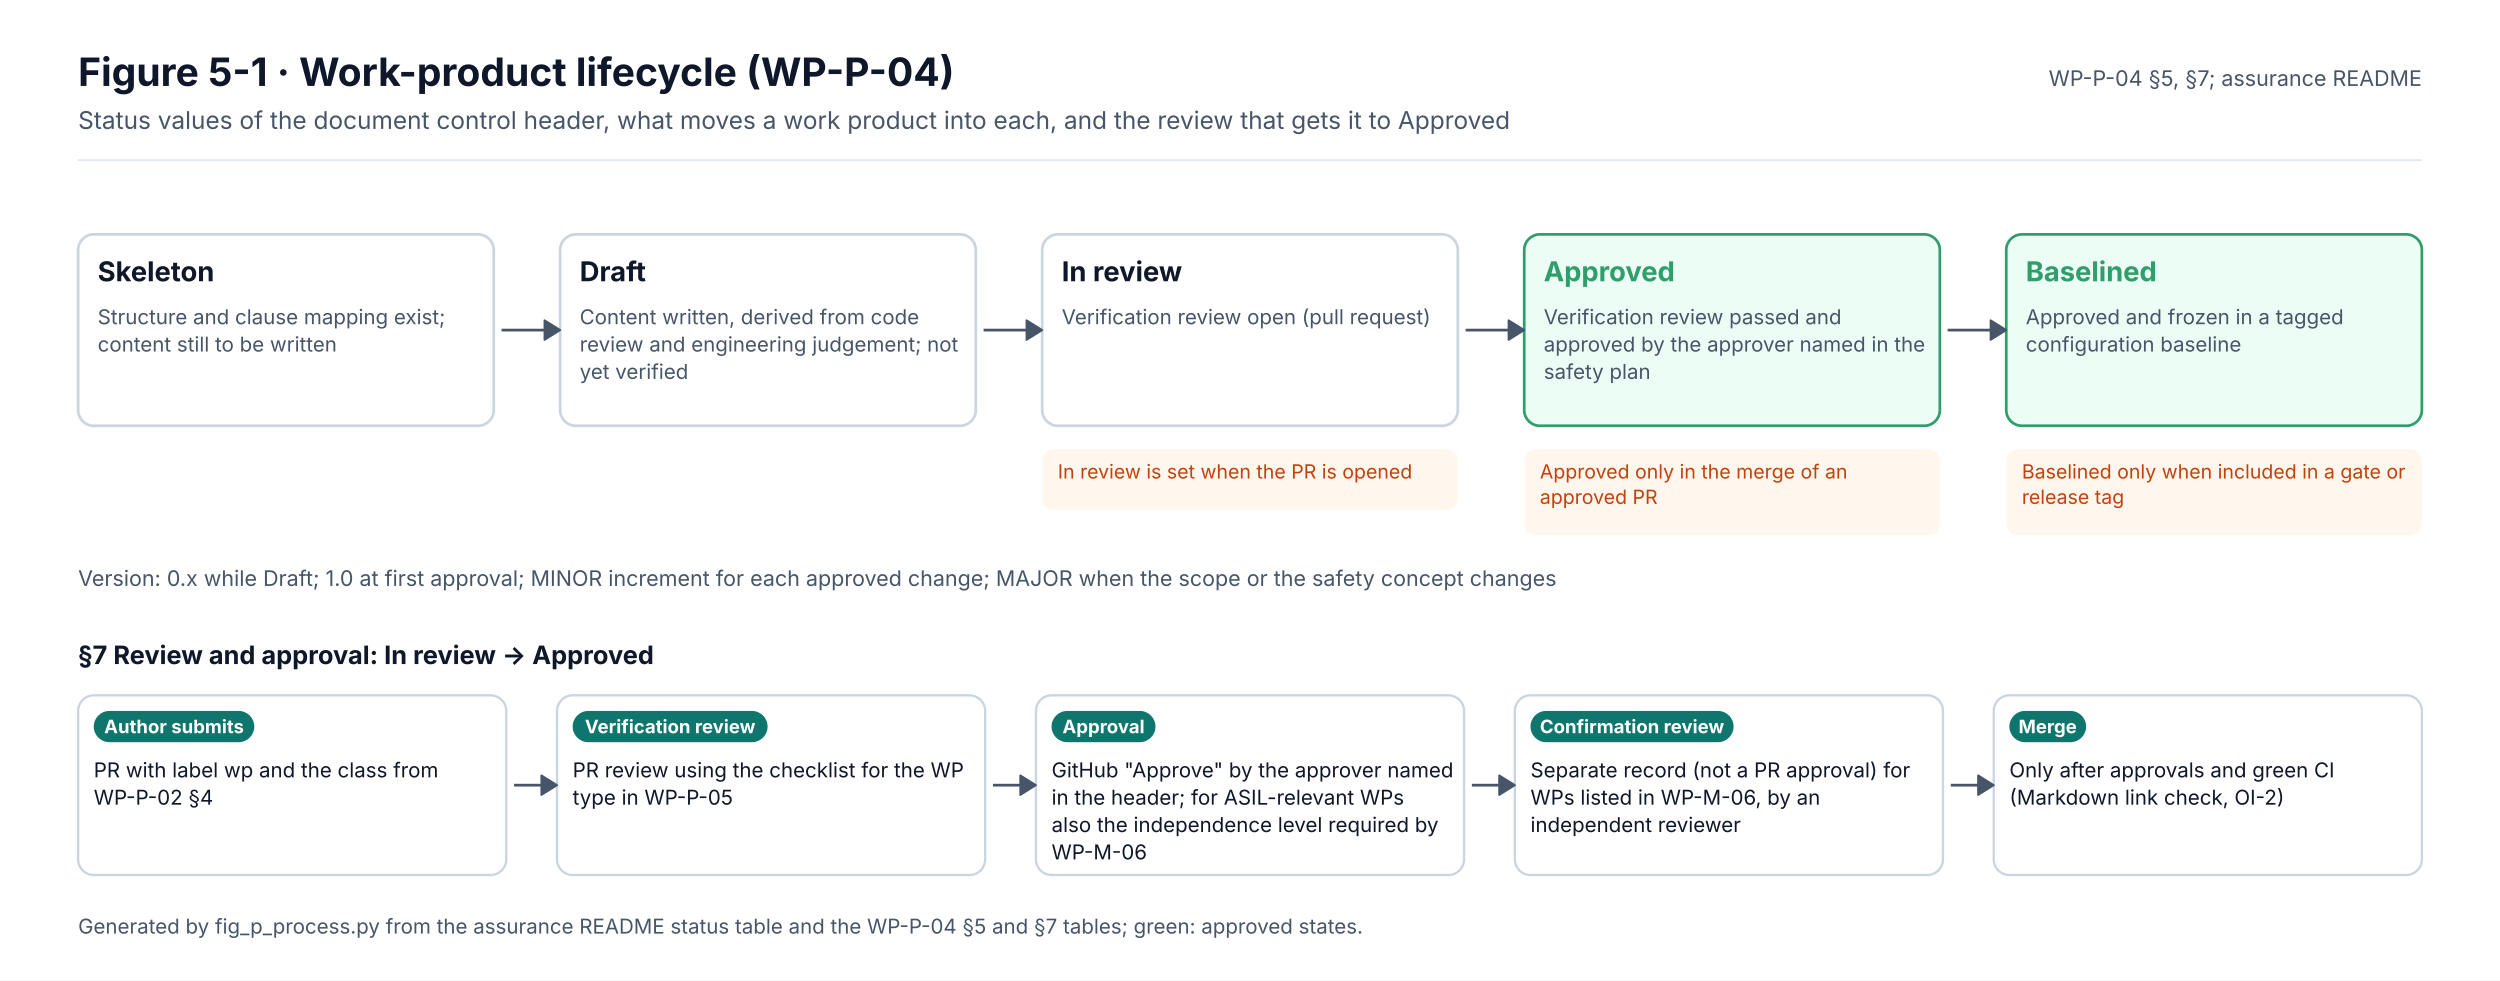
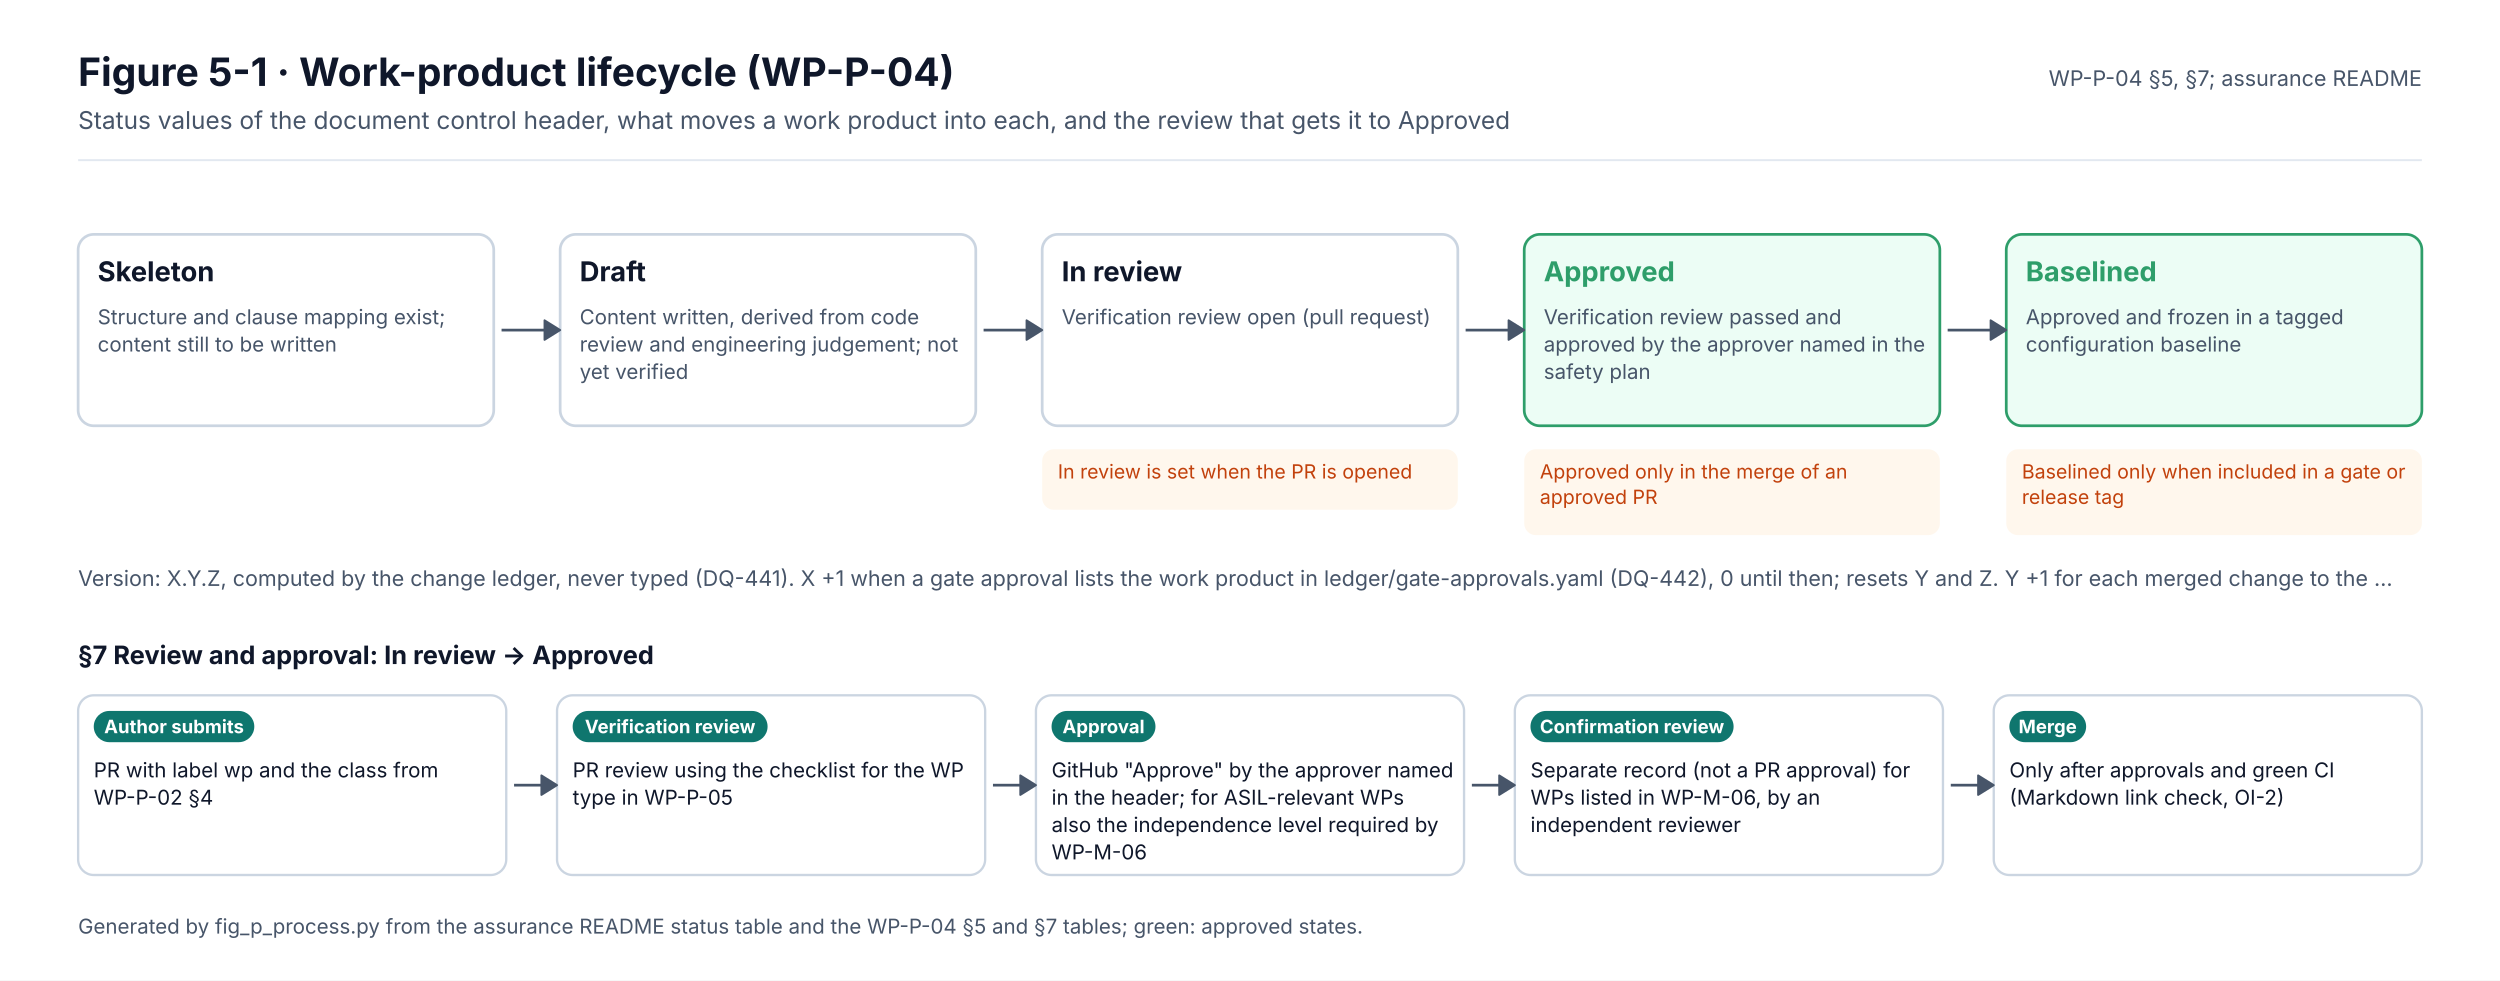
<svg xmlns="http://www.w3.org/2000/svg" width="1280" height="502" viewBox="0 0 1280 502" font-family="Inter, 'Segoe UI', Helvetica, Arial, sans-serif" role="img">
  <defs>
    <pattern id="hatch" patternUnits="userSpaceOnUse" width="6" height="6" patternTransform="rotate(45)">
      <rect width="6" height="6" fill="#F1F5F9" />
      <line x1="0" y1="0" x2="0" y2="6" stroke="#CBD5E1" stroke-width="2" />
    </pattern>
  </defs>
  <rect x="0" y="0" width="1280" height="502" rx="0" fill="#FFFFFF" stroke="none" stroke-width="0" />
  <text x="40" y="44" font-size="20" fill="#0F172A" font-weight="700">Figure 5-1 · Work-product lifecycle (WP-P-04)</text>
  <text x="40" y="66" font-size="12.5" fill="#475569">Status values of the document control header, what moves a work product into each, and the review that gets it to Approved</text>
  <text x="1240" y="44" font-size="11" fill="#475569" text-anchor="end">WP-P-04 §5, §7; assurance README</text>
  <line x1="40" y1="82" x2="1240" y2="82" stroke="#E2E8F0" stroke-width="1" />
  <rect x="40" y="120" width="212.8" height="98" rx="8" fill="#FFFFFF" stroke="#CBD5E1" stroke-width="1.4" />
  <text x="50" y="144" font-size="14" fill="#0F172A" font-weight="700">Skeleton</text>
  <text x="50" y="166" font-size="10.5" fill="#475569">Structure and clause mapping exist;</text>
  <text x="50" y="180" font-size="10.5" fill="#475569">content still to be written</text>
  <rect x="286.8" y="120" width="212.8" height="98" rx="8" fill="#FFFFFF" stroke="#CBD5E1" stroke-width="1.4" />
  <text x="296.8" y="144" font-size="14" fill="#0F172A" font-weight="700">Draft</text>
  <text x="296.8" y="166" font-size="10.5" fill="#475569">Content written, derived from code</text>
  <text x="296.8" y="180" font-size="10.5" fill="#475569">review and engineering judgement; not</text>
  <text x="296.8" y="194" font-size="10.5" fill="#475569">yet verified</text>
  <path d="M256.8 169 L279.8 169" stroke="#475569" stroke-width="1.4" fill="none" stroke-linejoin="round" />
  <path d="M286.8 169 L278.8 164 L278.8 174 Z" stroke="#475569" stroke-width="1" fill="#475569" stroke-linejoin="round" />
  <rect x="533.6" y="120" width="212.8" height="98" rx="8" fill="#FFFFFF" stroke="#CBD5E1" stroke-width="1.4" />
  <text x="543.6" y="144" font-size="14" fill="#0F172A" font-weight="700">In review</text>
  <text x="543.6" y="166" font-size="10.5" fill="#475569">Verification review open (pull request)</text>
  <path d="M503.6 169 L526.6 169" stroke="#475569" stroke-width="1.4" fill="none" stroke-linejoin="round" />
  <path d="M533.6 169 L525.6 164 L525.6 174 Z" stroke="#475569" stroke-width="1" fill="#475569" stroke-linejoin="round" />
  <rect x="780.4" y="120" width="212.8" height="98" rx="8" fill="#ECFDF5" stroke="#2E9E6A" stroke-width="1.4" />
  <text x="790.4" y="144" font-size="14" fill="#2E9E6A" font-weight="700">Approved</text>
  <text x="790.4" y="166" font-size="10.5" fill="#475569">Verification review passed and</text>
  <text x="790.4" y="180" font-size="10.5" fill="#475569">approved by the approver named in the</text>
  <text x="790.4" y="194" font-size="10.5" fill="#475569">safety plan</text>
  <path d="M750.4 169 L773.4 169" stroke="#475569" stroke-width="1.4" fill="none" stroke-linejoin="round" />
  <path d="M780.4 169 L772.4 164 L772.4 174 Z" stroke="#475569" stroke-width="1" fill="#475569" stroke-linejoin="round" />
  <rect x="1027.2" y="120" width="212.8" height="98" rx="8" fill="#ECFDF5" stroke="#2E9E6A" stroke-width="1.4" />
  <text x="1037.2" y="144" font-size="14" fill="#2E9E6A" font-weight="700">Baselined</text>
  <text x="1037.2" y="166" font-size="10.5" fill="#475569">Approved and frozen in a tagged</text>
  <text x="1037.2" y="180" font-size="10.5" fill="#475569">configuration baseline</text>
  <path d="M997.2 169 L1020.2 169" stroke="#475569" stroke-width="1.4" fill="none" stroke-linejoin="round" />
  <path d="M1027.2 169 L1019.2 164 L1019.2 174 Z" stroke="#475569" stroke-width="1" fill="#475569" stroke-linejoin="round" />
  <rect x="533.6" y="230" width="212.8" height="31" rx="6" fill="#FFF7ED" stroke="none" stroke-width="1.2" />
  <text x="541.6" y="245" font-size="10" fill="#C2410C">In review is set when the PR is opened</text>
  <rect x="780.4" y="230" width="212.8" height="44" rx="6" fill="#FFF7ED" stroke="none" stroke-width="1.2" />
  <text x="788.4" y="245" font-size="10" fill="#C2410C">Approved only in the merge of an</text>
  <text x="788.4" y="258" font-size="10" fill="#C2410C">approved PR</text>
  <rect x="1027.2" y="230" width="212.8" height="44" rx="6" fill="#FFF7ED" stroke="none" stroke-width="1.2" />
  <text x="1035.2" y="245" font-size="10" fill="#C2410C">Baselined only when included in a gate or</text>
  <text x="1035.2" y="258" font-size="10" fill="#C2410C">release tag</text>
-   <text x="40" y="300" font-size="11" fill="#475569">Version: 0.x while Draft; 1.0 at first approval; MINOR increment for each approved change; MAJOR when the scope or the safety concept changes</text>
+   <text x="40" y="300" font-size="11" fill="#475569">Version: X.Y.Z, computed by the change ledger, never typed (DQ-441). X +1 when a gate approval lists the work product in ledger/gate-approvals.yaml (DQ-442), 0 until then; resets Y and Z. Y +1 for each merged change to the …</text>
  <text x="40" y="340" font-size="13" fill="#0F172A" font-weight="700">§7 Review and approval: In review → Approved</text>
  <rect x="40" y="356" width="219.2" height="92" rx="8" fill="#FFFFFF" stroke="#CBD5E1" stroke-width="1.2" />
  <rect x="48" y="364" width="82.2" height="16" rx="8.0" fill="#0F766E" stroke="none" stroke-width="1" />
  <text x="89.1" y="375.4" font-size="9.5" fill="#FFFFFF" font-weight="700" text-anchor="middle">Author submits</text>
  <text x="48" y="398" font-size="10.5" fill="#0F172A">PR with label wp and the class from</text>
  <text x="48" y="412" font-size="10.5" fill="#0F172A">WP-P-02 §4</text>
  <rect x="285.2" y="356" width="219.2" height="92" rx="8" fill="#FFFFFF" stroke="#CBD5E1" stroke-width="1.2" />
  <rect x="293.2" y="364" width="99.8" height="16" rx="8.0" fill="#0F766E" stroke="none" stroke-width="1" />
  <text x="343.1" y="375.4" font-size="9.5" fill="#FFFFFF" font-weight="700" text-anchor="middle">Verification review</text>
  <text x="293.2" y="398" font-size="10.5" fill="#0F172A">PR review using the checklist for the WP</text>
  <text x="293.2" y="412" font-size="10.5" fill="#0F172A">type in WP-P-05</text>
  <path d="M263.2 402 L278.2 402" stroke="#475569" stroke-width="1.4" fill="none" stroke-linejoin="round" />
  <path d="M285.2 402 L277.2 397 L277.2 407 Z" stroke="#475569" stroke-width="1" fill="#475569" stroke-linejoin="round" />
  <rect x="530.4" y="356" width="219.2" height="92" rx="8" fill="#FFFFFF" stroke="#CBD5E1" stroke-width="1.2" />
  <rect x="538.4" y="364" width="53.2" height="16" rx="8.0" fill="#0F766E" stroke="none" stroke-width="1" />
  <text x="565" y="375.4" font-size="9.5" fill="#FFFFFF" font-weight="700" text-anchor="middle">Approval</text>
  <text x="538.4" y="398" font-size="10.5" fill="#0F172A">GitHub "Approve" by the approver named</text>
  <text x="538.4" y="412" font-size="10.5" fill="#0F172A">in the header; for ASIL-relevant WPs</text>
  <text x="538.4" y="426" font-size="10.5" fill="#0F172A">also the independence level required by</text>
  <text x="538.4" y="440" font-size="10.5" fill="#0F172A">WP-M-06</text>
  <path d="M508.4 402 L523.4 402" stroke="#475569" stroke-width="1.4" fill="none" stroke-linejoin="round" />
  <path d="M530.4 402 L522.4 397 L522.4 407 Z" stroke="#475569" stroke-width="1" fill="#475569" stroke-linejoin="round" />
  <rect x="775.6" y="356" width="219.2" height="92" rx="8" fill="#FFFFFF" stroke="#CBD5E1" stroke-width="1.2" />
  <rect x="783.6" y="364" width="104" height="16" rx="8.0" fill="#0F766E" stroke="none" stroke-width="1" />
  <text x="835.6" y="375.4" font-size="9.5" fill="#FFFFFF" font-weight="700" text-anchor="middle">Confirmation review</text>
  <text x="783.6" y="398" font-size="10.5" fill="#0F172A">Separate record (not a PR approval) for</text>
  <text x="783.6" y="412" font-size="10.5" fill="#0F172A">WPs listed in WP-M-06, by an</text>
  <text x="783.6" y="426" font-size="10.5" fill="#0F172A">independent reviewer</text>
  <path d="M753.6 402 L768.6 402" stroke="#475569" stroke-width="1.4" fill="none" stroke-linejoin="round" />
  <path d="M775.6 402 L767.6 397 L767.6 407 Z" stroke="#475569" stroke-width="1" fill="#475569" stroke-linejoin="round" />
  <rect x="1020.8" y="356" width="219.2" height="92" rx="8" fill="#FFFFFF" stroke="#CBD5E1" stroke-width="1.2" />
  <rect x="1028.8" y="364" width="39.3" height="16" rx="8.0" fill="#0F766E" stroke="none" stroke-width="1" />
  <text x="1048.4" y="375.4" font-size="9.5" fill="#FFFFFF" font-weight="700" text-anchor="middle">Merge</text>
  <text x="1028.8" y="398" font-size="10.5" fill="#0F172A">Only after approvals and green CI</text>
  <text x="1028.8" y="412" font-size="10.5" fill="#0F172A">(Markdown link check, OI-2)</text>
  <path d="M998.8 402 L1013.8 402" stroke="#475569" stroke-width="1.4" fill="none" stroke-linejoin="round" />
  <path d="M1020.8 402 L1012.8 397 L1012.8 407 Z" stroke="#475569" stroke-width="1" fill="#475569" stroke-linejoin="round" />
  <text x="40" y="478" font-size="10.5" fill="#475569">Generated by fig_p_process.py from the assurance README status table and the WP-P-04 §5 and §7 tables; green: approved states.</text>
</svg>
